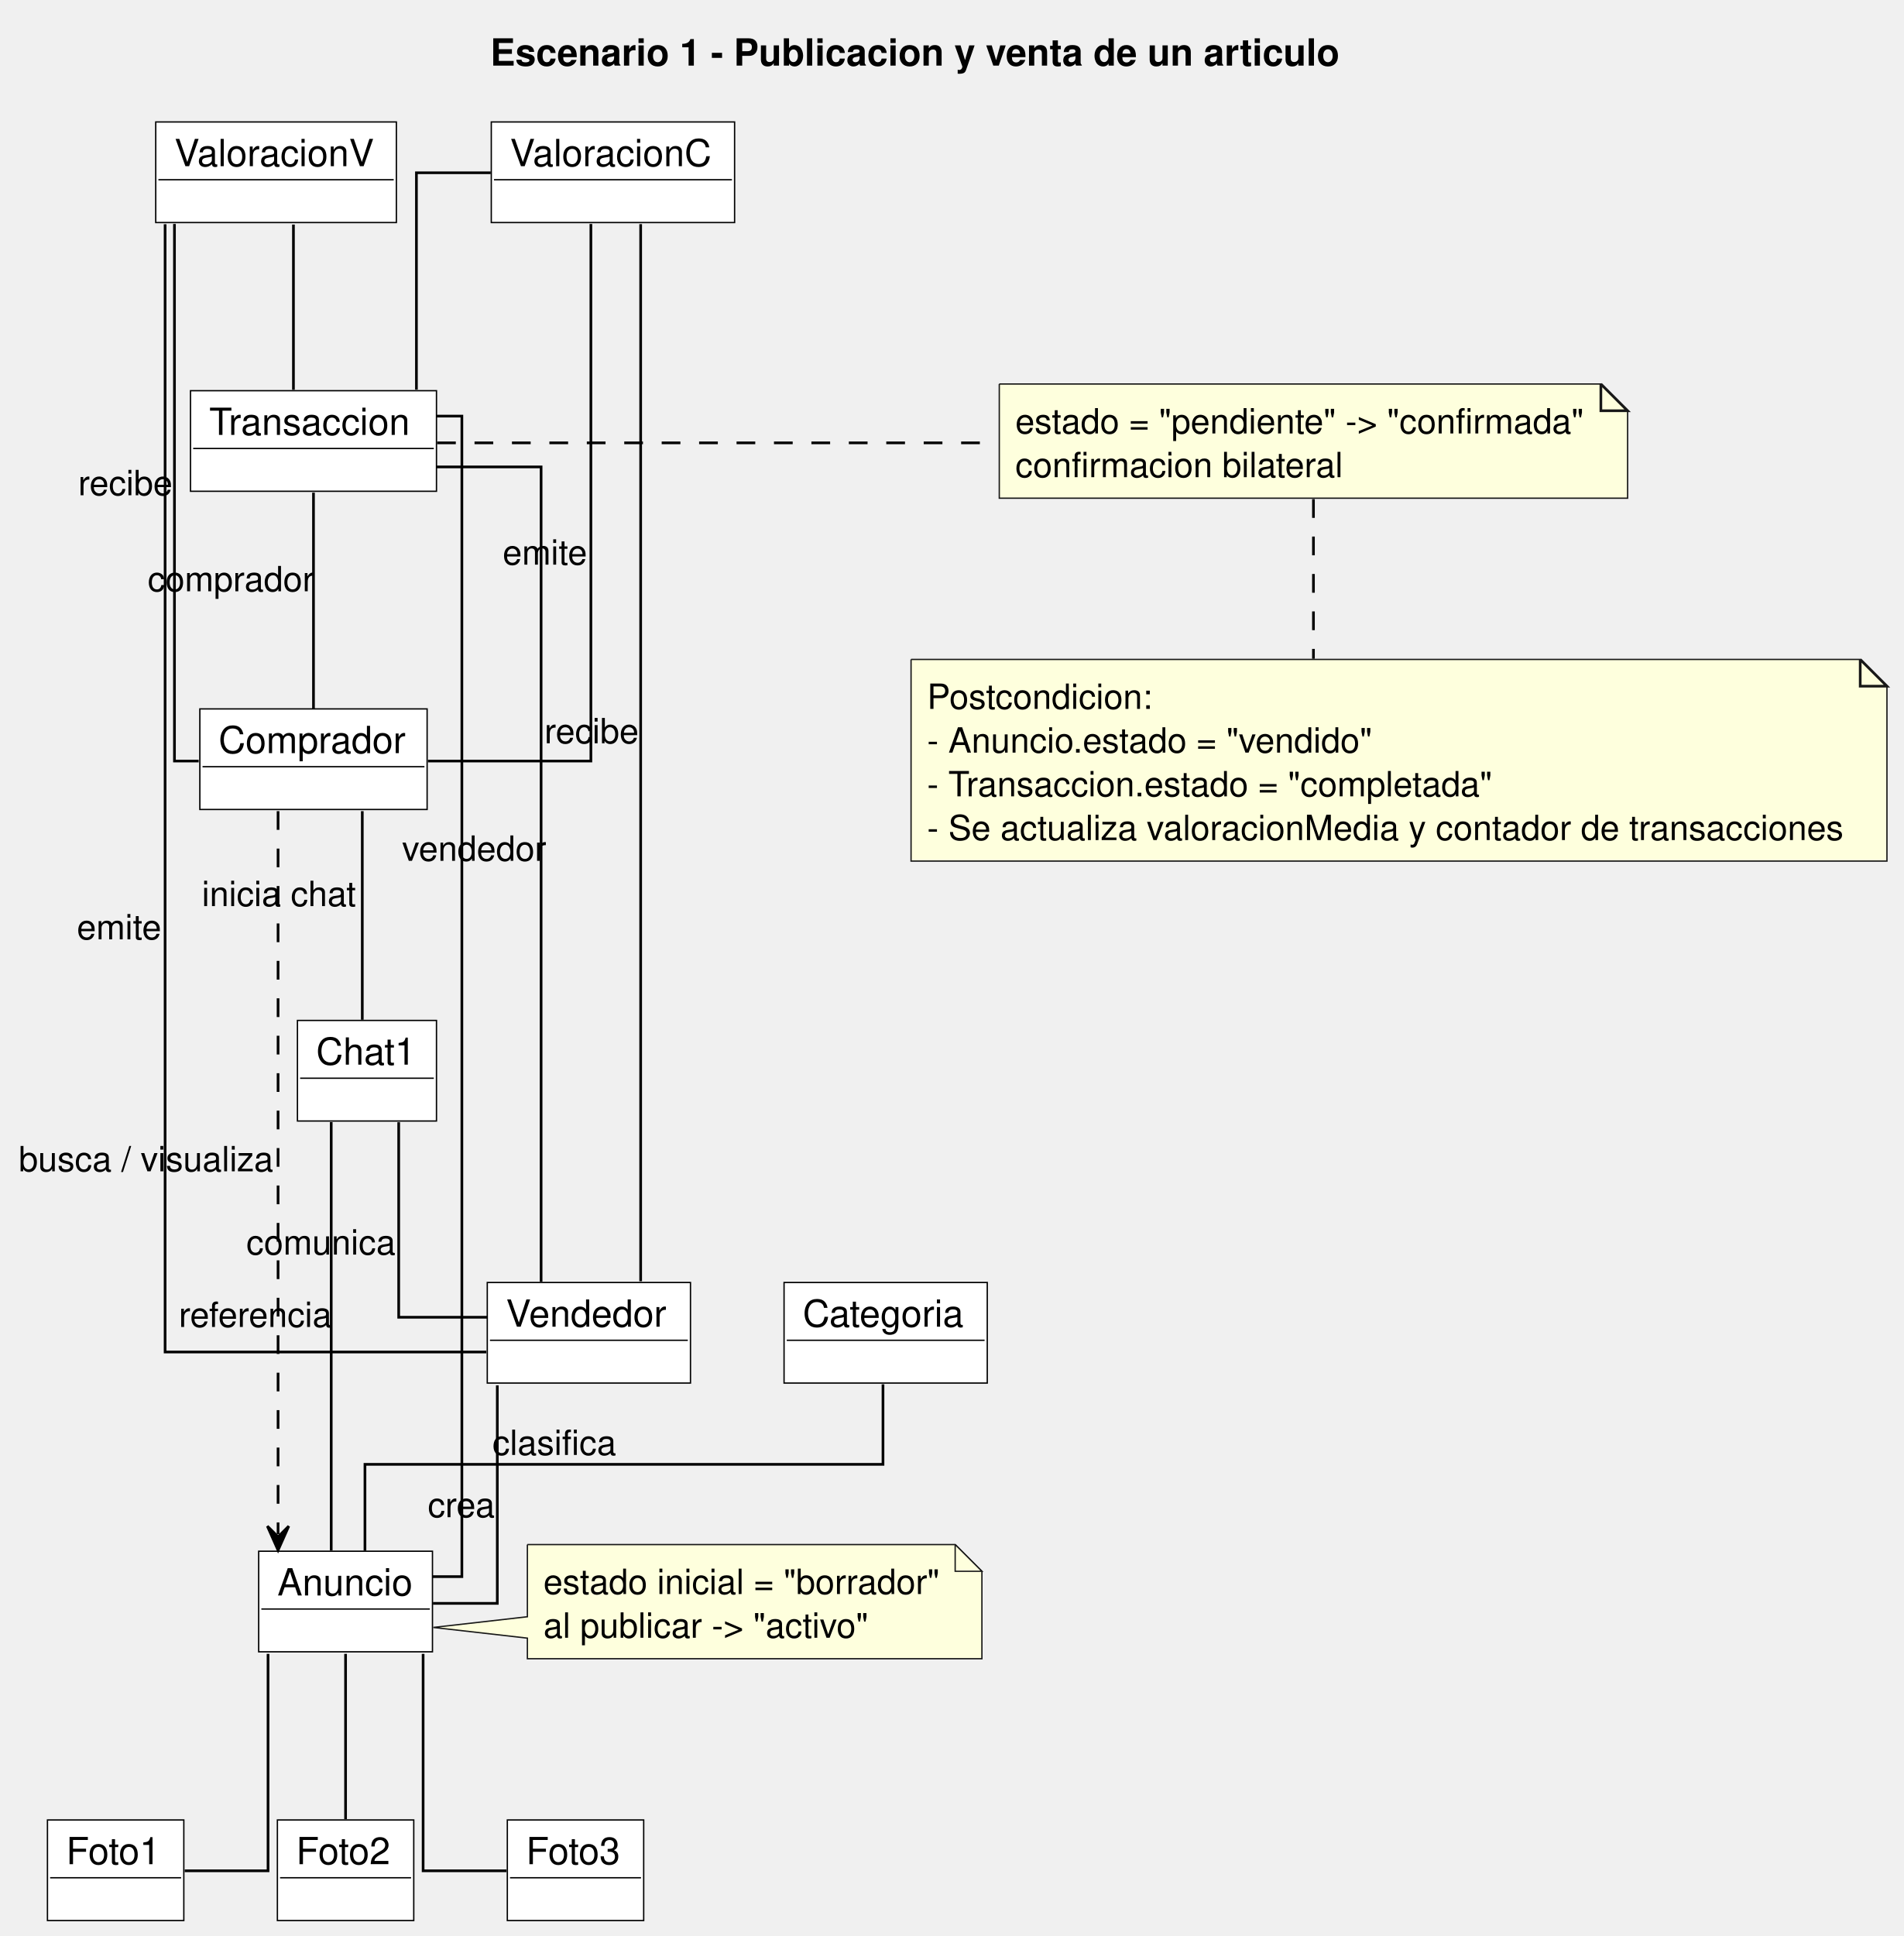
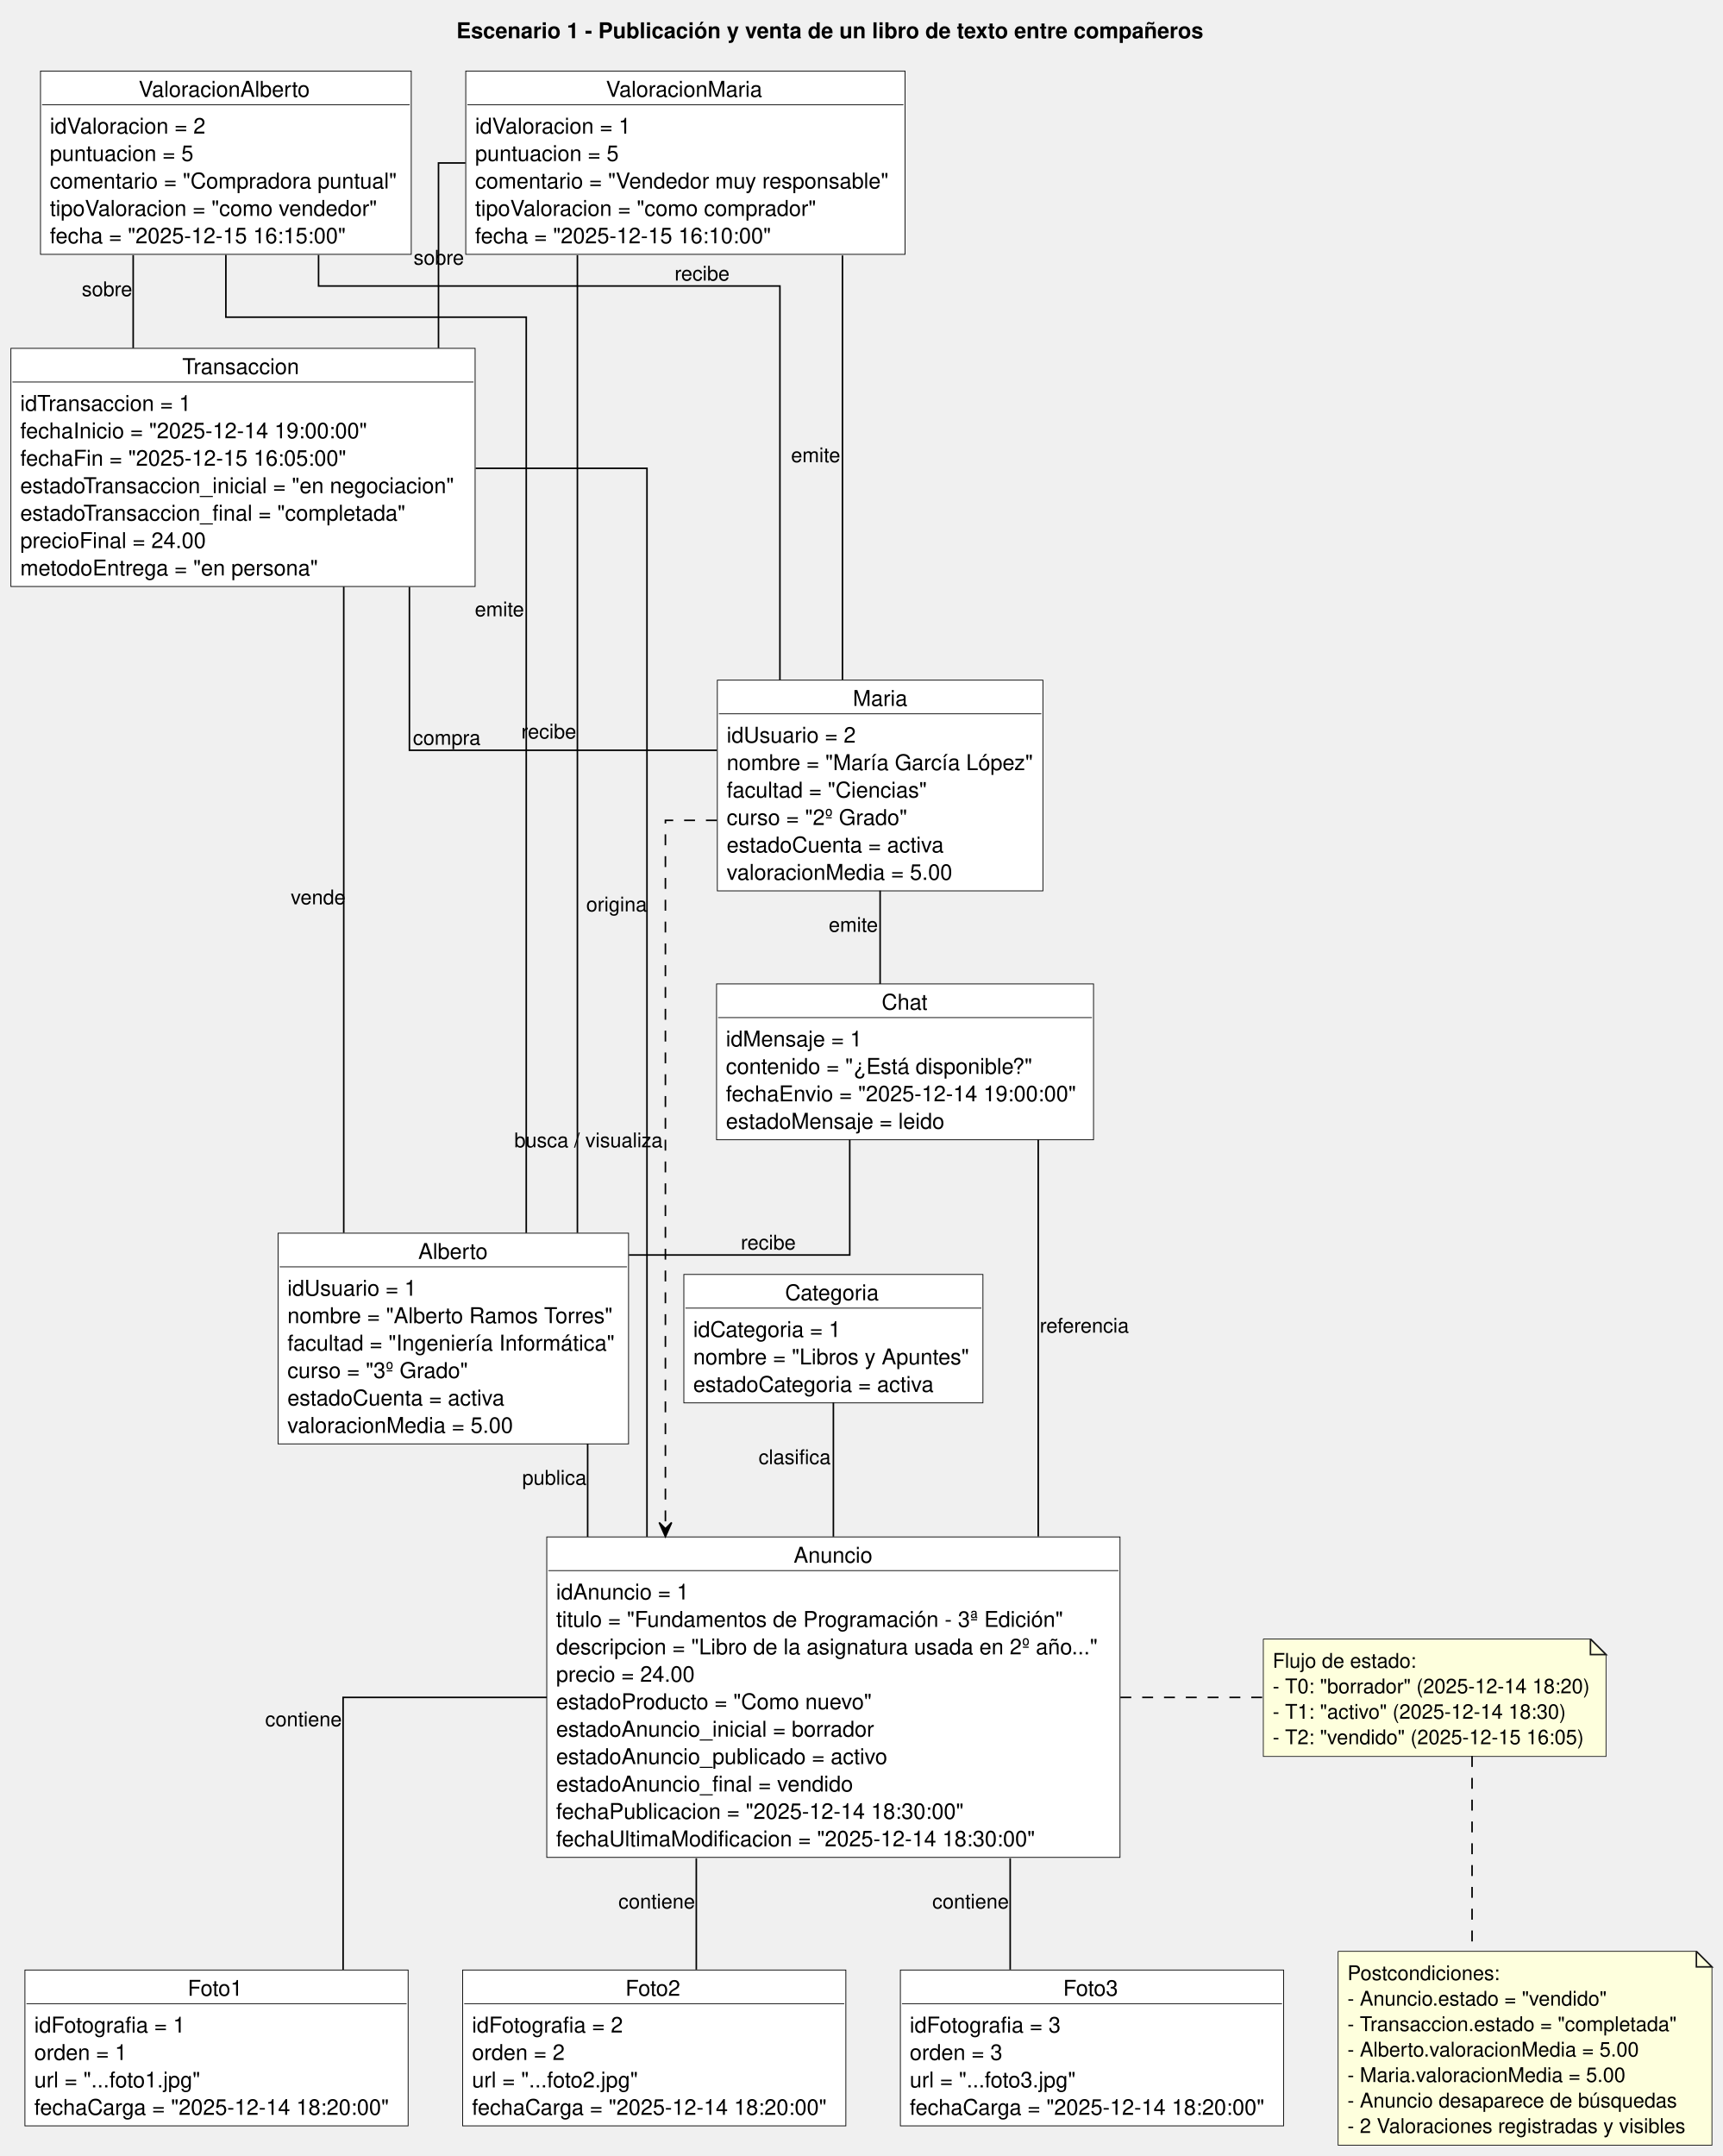
- <svg xmlns="http://www.w3.org/2000/svg" contentStyleType="text/css" height="724px" preserveAspectRatio="none" style="width:712px;height:724px;background:#FFFFFF;" version="1.1" viewBox="0 0 712 724" width="712px" zoomAndPan="magnify">
+ <svg xmlns="http://www.w3.org/2000/svg" contentStyleType="text/css" height="1384px" preserveAspectRatio="none" style="width:1106px;height:1384px;background:#FFFFFF;" version="1.1" viewBox="0 0 1106 1384" width="1106px" zoomAndPan="magnify">
  <defs />
  <g>
-     <text fill="#000000" font-family="Helvetica" font-size="14" font-weight="bold" lengthAdjust="spacing" textLength="332" x="183.375" y="24.533">Escenario 1 - Publicacion y venta de un articulo</text>
-     <g id="elem_Vendedor">
-       <rect fill="#FFFFFF" height="37.609" style="stroke:#000000;stroke-width:0.5;" width="76" x="182.25" y="479.609" />
-       <text fill="#000000" font-family="Helvetica" font-size="14" lengthAdjust="spacing" textLength="62" x="189.25" y="496.143">Vendedor</text>
-       <line style="stroke:#000000;stroke-width:0.5;" x1="183.25" x2="257.25" y1="501.219" y2="501.219" />
-     </g>
-     <g id="elem_Comprador">
-       <rect fill="#FFFFFF" height="37.609" style="stroke:#000000;stroke-width:0.5;" width="85" x="74.75" y="265.109" />
-       <text fill="#000000" font-family="Helvetica" font-size="14" lengthAdjust="spacing" textLength="71" x="81.75" y="281.643">Comprador</text>
-       <line style="stroke:#000000;stroke-width:0.5;" x1="75.75" x2="158.75" y1="286.719" y2="286.719" />
+     <text fill="#000000" font-family="Helvetica" font-size="14" font-weight="bold" lengthAdjust="spacing" textLength="506" x="293" y="24.533">Escenario 1 - Publicación y venta de un libro de texto entre compañeros</text>
+     <g id="elem_Alberto">
+       <rect fill="#FFFFFF" height="135.266" style="stroke:#000000;stroke-width:0.5;" width="225" x="178.5" y="791.609" />
+       <text fill="#000000" font-family="Helvetica" font-size="14" lengthAdjust="spacing" textLength="45" x="268.5" y="808.143">Alberto</text>
+       <line style="stroke:#000000;stroke-width:0.5;" x1="179.5" x2="402.5" y1="813.219" y2="813.219" />
+       <text fill="#000000" font-family="Helvetica" font-size="14" lengthAdjust="spacing" textLength="83" x="184.5" y="831.752">idUsuario = 1</text>
+       <text fill="#000000" font-family="Helvetica" font-size="14" lengthAdjust="spacing" textLength="213" x="184.5" y="849.361">nombre = "Alberto Ramos Torres"</text>
+       <text fill="#000000" font-family="Helvetica" font-size="14" lengthAdjust="spacing" textLength="211" x="184.5" y="866.971">facultad = "Ingeniería Informática"</text>
+       <text fill="#000000" font-family="Helvetica" font-size="14" lengthAdjust="spacing" textLength="118" x="184.5" y="884.58">curso = "3º Grado"</text>
+       <text fill="#000000" font-family="Helvetica" font-size="14" lengthAdjust="spacing" textLength="142" x="184.5" y="902.189">estadoCuenta = activa</text>
+       <text fill="#000000" font-family="Helvetica" font-size="14" lengthAdjust="spacing" textLength="147" x="184.5" y="919.799">valoracionMedia = 5.00</text>
+     </g>
+     <g id="elem_Maria">
+       <rect fill="#FFFFFF" height="135.266" style="stroke:#000000;stroke-width:0.5;" width="209" x="460.5" y="436.609" />
+       <text fill="#000000" font-family="Helvetica" font-size="14" lengthAdjust="spacing" textLength="35" x="547.5" y="453.143">Maria</text>
+       <line style="stroke:#000000;stroke-width:0.5;" x1="461.5" x2="668.5" y1="458.219" y2="458.219" />
+       <text fill="#000000" font-family="Helvetica" font-size="14" lengthAdjust="spacing" textLength="83" x="466.5" y="476.752">idUsuario = 2</text>
+       <text fill="#000000" font-family="Helvetica" font-size="14" lengthAdjust="spacing" textLength="197" x="466.5" y="494.361">nombre = "María García López"</text>
+       <text fill="#000000" font-family="Helvetica" font-size="14" lengthAdjust="spacing" textLength="130" x="466.5" y="511.971">facultad = "Ciencias"</text>
+       <text fill="#000000" font-family="Helvetica" font-size="14" lengthAdjust="spacing" textLength="118" x="466.5" y="529.58">curso = "2º Grado"</text>
+       <text fill="#000000" font-family="Helvetica" font-size="14" lengthAdjust="spacing" textLength="142" x="466.5" y="547.189">estadoCuenta = activa</text>
+       <text fill="#000000" font-family="Helvetica" font-size="14" lengthAdjust="spacing" textLength="147" x="466.5" y="564.799">valoracionMedia = 5.00</text>
+     </g>
+     <g id="elem_Categoria">
+       <rect fill="#FFFFFF" height="82.438" style="stroke:#000000;stroke-width:0.5;" width="192" x="439" y="818.109" />
+       <text fill="#000000" font-family="Helvetica" font-size="14" lengthAdjust="spacing" textLength="62" x="504" y="834.643">Categoria</text>
+       <line style="stroke:#000000;stroke-width:0.5;" x1="440" x2="630" y1="839.719" y2="839.719" />
+       <text fill="#000000" font-family="Helvetica" font-size="14" lengthAdjust="spacing" textLength="97" x="445" y="858.252">idCategoria = 1</text>
+       <text fill="#000000" font-family="Helvetica" font-size="14" lengthAdjust="spacing" textLength="180" x="445" y="875.861">nombre = "Libros y Apuntes"</text>
+       <text fill="#000000" font-family="Helvetica" font-size="14" lengthAdjust="spacing" textLength="158" x="445" y="893.471">estadoCategoria = activa</text>
    </g>
    <g id="elem_Anuncio">
-       <rect fill="#FFFFFF" height="37.609" style="stroke:#000000;stroke-width:0.5;" width="65" x="96.75" y="580.109" />
-       <text fill="#000000" font-family="Helvetica" font-size="14" lengthAdjust="spacing" textLength="51" x="103.75" y="596.643">Anuncio</text>
-       <line style="stroke:#000000;stroke-width:0.5;" x1="97.75" x2="160.75" y1="601.719" y2="601.719" />
-     </g>
-     <g id="elem_Categoria">
-       <rect fill="#FFFFFF" height="37.609" style="stroke:#000000;stroke-width:0.5;" width="76" x="293.25" y="479.609" />
-       <text fill="#000000" font-family="Helvetica" font-size="14" lengthAdjust="spacing" textLength="62" x="300.25" y="496.143">Categoria</text>
-       <line style="stroke:#000000;stroke-width:0.5;" x1="294.25" x2="368.25" y1="501.219" y2="501.219" />
+       <rect fill="#FFFFFF" height="205.703" style="stroke:#000000;stroke-width:0.5;" width="368" x="351" y="986.609" />
+       <text fill="#000000" font-family="Helvetica" font-size="14" lengthAdjust="spacing" textLength="51" x="509.5" y="1003.143">Anuncio</text>
+       <line style="stroke:#000000;stroke-width:0.5;" x1="352" x2="718" y1="1008.219" y2="1008.219" />
+       <text fill="#000000" font-family="Helvetica" font-size="14" lengthAdjust="spacing" textLength="86" x="357" y="1026.752">idAnuncio = 1</text>
+       <text fill="#000000" font-family="Helvetica" font-size="14" lengthAdjust="spacing" textLength="330" x="357" y="1044.361">titulo = "Fundamentos de Programación - 3ª Edición"</text>
+       <text fill="#000000" font-family="Helvetica" font-size="14" lengthAdjust="spacing" textLength="356" x="357" y="1061.971">descripcion = "Libro de la asignatura usada en 2º año..."</text>
+       <text fill="#000000" font-family="Helvetica" font-size="14" lengthAdjust="spacing" textLength="91" x="357" y="1079.58">precio = 24.00</text>
+       <text fill="#000000" font-family="Helvetica" font-size="14" lengthAdjust="spacing" textLength="206" x="357" y="1097.189">estadoProducto = "Como nuevo"</text>
+       <text fill="#000000" font-family="Helvetica" font-size="14" lengthAdjust="spacing" textLength="208" x="357" y="1114.799">estadoAnuncio_inicial = borrador</text>
+       <text fill="#000000" font-family="Helvetica" font-size="14" lengthAdjust="spacing" textLength="216" x="357" y="1132.408">estadoAnuncio_publicado = activo</text>
+       <text fill="#000000" font-family="Helvetica" font-size="14" lengthAdjust="spacing" textLength="194" x="357" y="1150.018">estadoAnuncio_final = vendido</text>
+       <text fill="#000000" font-family="Helvetica" font-size="14" lengthAdjust="spacing" textLength="267" x="357" y="1167.627">fechaPublicacion = "2025-12-14 18:30:00"</text>
+       <text fill="#000000" font-family="Helvetica" font-size="14" lengthAdjust="spacing" textLength="311" x="357" y="1185.236">fechaUltimaModificacion = "2025-12-14 18:30:00"</text>
    </g>
    <g id="elem_Foto1">
-       <rect fill="#FFFFFF" height="37.609" style="stroke:#000000;stroke-width:0.5;" width="51" x="17.75" y="680.609" />
-       <text fill="#000000" font-family="Helvetica" font-size="14" lengthAdjust="spacing" textLength="37" x="24.75" y="697.143">Foto1</text>
-       <line style="stroke:#000000;stroke-width:0.5;" x1="18.75" x2="67.75" y1="702.219" y2="702.219" />
+       <rect fill="#FFFFFF" height="100.047" style="stroke:#000000;stroke-width:0.5;" width="246" x="16" y="1264.609" />
+       <text fill="#000000" font-family="Helvetica" font-size="14" lengthAdjust="spacing" textLength="37" x="120.5" y="1281.143">Foto1</text>
+       <line style="stroke:#000000;stroke-width:0.5;" x1="17" x2="261" y1="1286.219" y2="1286.219" />
+       <text fill="#000000" font-family="Helvetica" font-size="14" lengthAdjust="spacing" textLength="100" x="22" y="1304.752">idFotografia = 1</text>
+       <text fill="#000000" font-family="Helvetica" font-size="14" lengthAdjust="spacing" textLength="61" x="22" y="1322.361">orden = 1</text>
+       <text fill="#000000" font-family="Helvetica" font-size="14" lengthAdjust="spacing" textLength="109" x="22" y="1339.971">url = "...foto1.jpg"</text>
+       <text fill="#000000" font-family="Helvetica" font-size="14" lengthAdjust="spacing" textLength="234" x="22" y="1357.58">fechaCarga = "2025-12-14 18:20:00"</text>
    </g>
    <g id="elem_Foto2">
-       <rect fill="#FFFFFF" height="37.609" style="stroke:#000000;stroke-width:0.5;" width="51" x="103.75" y="680.609" />
-       <text fill="#000000" font-family="Helvetica" font-size="14" lengthAdjust="spacing" textLength="37" x="110.75" y="697.143">Foto2</text>
-       <line style="stroke:#000000;stroke-width:0.5;" x1="104.75" x2="153.75" y1="702.219" y2="702.219" />
+       <rect fill="#FFFFFF" height="100.047" style="stroke:#000000;stroke-width:0.5;" width="246" x="297" y="1264.609" />
+       <text fill="#000000" font-family="Helvetica" font-size="14" lengthAdjust="spacing" textLength="37" x="401.5" y="1281.143">Foto2</text>
+       <line style="stroke:#000000;stroke-width:0.5;" x1="298" x2="542" y1="1286.219" y2="1286.219" />
+       <text fill="#000000" font-family="Helvetica" font-size="14" lengthAdjust="spacing" textLength="100" x="303" y="1304.752">idFotografia = 2</text>
+       <text fill="#000000" font-family="Helvetica" font-size="14" lengthAdjust="spacing" textLength="61" x="303" y="1322.361">orden = 2</text>
+       <text fill="#000000" font-family="Helvetica" font-size="14" lengthAdjust="spacing" textLength="109" x="303" y="1339.971">url = "...foto2.jpg"</text>
+       <text fill="#000000" font-family="Helvetica" font-size="14" lengthAdjust="spacing" textLength="234" x="303" y="1357.58">fechaCarga = "2025-12-14 18:20:00"</text>
    </g>
    <g id="elem_Foto3">
-       <rect fill="#FFFFFF" height="37.609" style="stroke:#000000;stroke-width:0.5;" width="51" x="189.75" y="680.609" />
-       <text fill="#000000" font-family="Helvetica" font-size="14" lengthAdjust="spacing" textLength="37" x="196.75" y="697.143">Foto3</text>
-       <line style="stroke:#000000;stroke-width:0.5;" x1="190.75" x2="239.75" y1="702.219" y2="702.219" />
-     </g>
-     <g id="elem_Chat1">
-       <rect fill="#FFFFFF" height="37.609" style="stroke:#000000;stroke-width:0.5;" width="52" x="111.25" y="381.609" />
-       <text fill="#000000" font-family="Helvetica" font-size="14" lengthAdjust="spacing" textLength="38" x="118.25" y="398.143">Chat1</text>
-       <line style="stroke:#000000;stroke-width:0.5;" x1="112.25" x2="162.25" y1="403.219" y2="403.219" />
+       <rect fill="#FFFFFF" height="100.047" style="stroke:#000000;stroke-width:0.5;" width="246" x="578" y="1264.609" />
+       <text fill="#000000" font-family="Helvetica" font-size="14" lengthAdjust="spacing" textLength="37" x="682.5" y="1281.143">Foto3</text>
+       <line style="stroke:#000000;stroke-width:0.5;" x1="579" x2="823" y1="1286.219" y2="1286.219" />
+       <text fill="#000000" font-family="Helvetica" font-size="14" lengthAdjust="spacing" textLength="100" x="584" y="1304.752">idFotografia = 3</text>
+       <text fill="#000000" font-family="Helvetica" font-size="14" lengthAdjust="spacing" textLength="61" x="584" y="1322.361">orden = 3</text>
+       <text fill="#000000" font-family="Helvetica" font-size="14" lengthAdjust="spacing" textLength="109" x="584" y="1339.971">url = "...foto3.jpg"</text>
+       <text fill="#000000" font-family="Helvetica" font-size="14" lengthAdjust="spacing" textLength="234" x="584" y="1357.58">fechaCarga = "2025-12-14 18:20:00"</text>
+     </g>
+     <g id="elem_Chat">
+       <rect fill="#FFFFFF" height="100.047" style="stroke:#000000;stroke-width:0.5;" width="242" x="460" y="631.609" />
+       <text fill="#000000" font-family="Helvetica" font-size="14" lengthAdjust="spacing" textLength="30" x="566" y="648.143">Chat</text>
+       <line style="stroke:#000000;stroke-width:0.5;" x1="461" x2="701" y1="653.219" y2="653.219" />
+       <text fill="#000000" font-family="Helvetica" font-size="14" lengthAdjust="spacing" textLength="88" x="466" y="671.752">idMensaje = 1</text>
+       <text fill="#000000" font-family="Helvetica" font-size="14" lengthAdjust="spacing" textLength="201" x="466" y="689.361">contenido = "¿Está disponible?"</text>
+       <text fill="#000000" font-family="Helvetica" font-size="14" lengthAdjust="spacing" textLength="230" x="466" y="706.971">fechaEnvio = "2025-12-14 19:00:00"</text>
+       <text fill="#000000" font-family="Helvetica" font-size="14" lengthAdjust="spacing" textLength="142" x="466" y="724.58">estadoMensaje = leido</text>
    </g>
    <g id="elem_Transaccion">
-       <rect fill="#FFFFFF" height="37.609" style="stroke:#000000;stroke-width:0.5;" width="92" x="71.25" y="146.109" />
-       <text fill="#000000" font-family="Helvetica" font-size="14" lengthAdjust="spacing" textLength="78" x="78.25" y="162.643">Transaccion</text>
-       <line style="stroke:#000000;stroke-width:0.5;" x1="72.25" x2="162.25" y1="167.719" y2="167.719" />
-     </g>
-     <g id="elem_ValoracionC">
-       <rect fill="#FFFFFF" height="37.609" style="stroke:#000000;stroke-width:0.5;" width="91" x="183.75" y="45.609" />
-       <text fill="#000000" font-family="Helvetica" font-size="14" lengthAdjust="spacing" textLength="77" x="190.75" y="62.143">ValoracionC</text>
-       <line style="stroke:#000000;stroke-width:0.5;" x1="184.75" x2="273.75" y1="67.219" y2="67.219" />
-     </g>
-     <g id="elem_ValoracionV">
-       <rect fill="#FFFFFF" height="37.609" style="stroke:#000000;stroke-width:0.5;" width="90" x="58.25" y="45.609" />
-       <text fill="#000000" font-family="Helvetica" font-size="14" lengthAdjust="spacing" textLength="76" x="65.25" y="62.143">ValoracionV</text>
-       <line style="stroke:#000000;stroke-width:0.5;" x1="59.25" x2="147.25" y1="67.219" y2="67.219" />
-     </g>
-     <g id="elem_GMN18">
-       <path d="M197.25,577.609 L197.25,604.609 L162.07,608.609 L197.25,612.609 L197.25,620.312 A0,0 0 0 0 197.25,620.312 L367.25,620.312 A0,0 0 0 0 367.25,620.312 L367.25,587.609 L357.25,577.609 L197.25,577.609 A0,0 0 0 0 197.25,577.609 " fill="#FEFFDD" style="stroke:#181818;stroke-width:0.5;" />
-       <path d="M357.25,577.609 L357.25,587.609 L367.25,587.609 L357.25,577.609 " fill="#FEFFDD" style="stroke:#181818;stroke-width:0.5;" />
-       <text fill="#000000" font-family="Helvetica" font-size="13" lengthAdjust="spacing" textLength="149" x="203.25" y="596.105">estado inicial = "borrador"</text>
-       <text fill="#000000" font-family="Helvetica" font-size="13" lengthAdjust="spacing" textLength="122" x="203.25" y="612.456">al publicar -&gt; "activo"</text>
-     </g>
-     <g id="elem_GMN28">
-       <path d="M373.75,143.609 L373.75,186.312 L608.75,186.312 L608.75,153.609 L598.75,143.609 L373.75,143.609 " fill="#FEFFDD" style="stroke:#181818;stroke-width:0.5;" />
-       <path d="M598.75,143.609 L598.75,153.609 L608.75,153.609 L598.75,143.609 " fill="#FEFFDD" style="stroke:#181818;stroke-width:1.0;" />
-       <text fill="#000000" font-family="Helvetica" font-size="13" lengthAdjust="spacing" textLength="214" x="379.75" y="162.105">estado = "pendiente" -&gt; "confirmada"</text>
-       <text fill="#000000" font-family="Helvetica" font-size="13" lengthAdjust="spacing" textLength="122" x="379.75" y="178.456">confirmacion bilateral</text>
-     </g>
-     <g id="elem_GMN37">
-       <path d="M340.75,246.609 L340.75,322.016 L705.75,322.016 L705.75,256.609 L695.75,246.609 L340.75,246.609 " fill="#FEFFDD" style="stroke:#181818;stroke-width:0.5;" />
-       <path d="M695.75,246.609 L695.75,256.609 L705.75,256.609 L695.75,246.609 " fill="#FEFFDD" style="stroke:#181818;stroke-width:1.0;" />
-       <text fill="#000000" font-family="Helvetica" font-size="13" lengthAdjust="spacing" textLength="86" x="346.75" y="265.104">Postcondicion:</text>
-       <text fill="#000000" font-family="Helvetica" font-size="13" lengthAdjust="spacing" textLength="167" x="346.75" y="281.456">- Anuncio.estado = "vendido"</text>
-       <text fill="#000000" font-family="Helvetica" font-size="13" lengthAdjust="spacing" textLength="214" x="346.75" y="297.808">- Transaccion.estado = "completada"</text>
-       <text fill="#000000" font-family="Helvetica" font-size="13" lengthAdjust="spacing" textLength="344" x="346.75" y="314.159">- Se actualiza valoracionMedia y contador de transacciones</text>
-     </g>
-     <g id="link_Vendedor_Anuncio">
-       <path codeLine="24" d="M186,518.079 C186,547.429 186,599.609 186,599.609 C186,599.609 174.55,599.609 161.93,599.609 " fill="none" id="Vendedor-Anuncio" style="stroke:#000000;stroke-width:1.0;" />
-       <text fill="#000000" font-family="Helvetica" font-size="13" lengthAdjust="spacing" textLength="25" x="160" y="567.375">crea</text>
+       <rect fill="#FFFFFF" height="152.875" style="stroke:#000000;stroke-width:0.5;" width="298" x="7" y="223.609" />
+       <text fill="#000000" font-family="Helvetica" font-size="14" lengthAdjust="spacing" textLength="78" x="117" y="240.143">Transaccion</text>
+       <line style="stroke:#000000;stroke-width:0.5;" x1="8" x2="304" y1="245.219" y2="245.219" />
+       <text fill="#000000" font-family="Helvetica" font-size="14" lengthAdjust="spacing" textLength="113" x="13" y="263.752">idTransaccion = 1</text>
+       <text fill="#000000" font-family="Helvetica" font-size="14" lengthAdjust="spacing" textLength="227" x="13" y="281.361">fechaInicio = "2025-12-14 19:00:00"</text>
+       <text fill="#000000" font-family="Helvetica" font-size="14" lengthAdjust="spacing" textLength="215" x="13" y="298.971">fechaFin = "2025-12-15 16:05:00"</text>
+       <text fill="#000000" font-family="Helvetica" font-size="14" lengthAdjust="spacing" textLength="286" x="13" y="316.58">estadoTransaccion_inicial = "en negociacion"</text>
+       <text fill="#000000" font-family="Helvetica" font-size="14" lengthAdjust="spacing" textLength="254" x="13" y="334.19">estadoTransaccion_final = "completada"</text>
+       <text fill="#000000" font-family="Helvetica" font-size="14" lengthAdjust="spacing" textLength="122" x="13" y="351.799">precioFinal = 24.00</text>
+       <text fill="#000000" font-family="Helvetica" font-size="14" lengthAdjust="spacing" textLength="195" x="13" y="369.408">metodoEntrega = "en persona"</text>
+     </g>
+     <g id="elem_ValoracionMaria">
+       <rect fill="#FFFFFF" height="117.656" style="stroke:#000000;stroke-width:0.5;" width="282" x="299" y="45.609" />
+       <text fill="#000000" font-family="Helvetica" font-size="14" lengthAdjust="spacing" textLength="102" x="389" y="62.143">ValoracionMaria</text>
+       <line style="stroke:#000000;stroke-width:0.5;" x1="300" x2="580" y1="67.219" y2="67.219" />
+       <text fill="#000000" font-family="Helvetica" font-size="14" lengthAdjust="spacing" textLength="102" x="305" y="85.752">idValoracion = 1</text>
+       <text fill="#000000" font-family="Helvetica" font-size="14" lengthAdjust="spacing" textLength="94" x="305" y="103.361">puntuacion = 5</text>
+       <text fill="#000000" font-family="Helvetica" font-size="14" lengthAdjust="spacing" textLength="270" x="305" y="120.971">comentario = "Vendedor muy responsable"</text>
+       <text fill="#000000" font-family="Helvetica" font-size="14" lengthAdjust="spacing" textLength="222" x="305" y="138.58">tipoValoracion = "como comprador"</text>
+       <text fill="#000000" font-family="Helvetica" font-size="14" lengthAdjust="spacing" textLength="195" x="305" y="156.19">fecha = "2025-12-15 16:10:00"</text>
+     </g>
+     <g id="elem_ValoracionAlberto">
+       <rect fill="#FFFFFF" height="117.656" style="stroke:#000000;stroke-width:0.5;" width="238" x="26" y="45.609" />
+       <text fill="#000000" font-family="Helvetica" font-size="14" lengthAdjust="spacing" textLength="112" x="89" y="62.143">ValoracionAlberto</text>
+       <line style="stroke:#000000;stroke-width:0.5;" x1="27" x2="263" y1="67.219" y2="67.219" />
+       <text fill="#000000" font-family="Helvetica" font-size="14" lengthAdjust="spacing" textLength="102" x="32" y="85.752">idValoracion = 2</text>
+       <text fill="#000000" font-family="Helvetica" font-size="14" lengthAdjust="spacing" textLength="94" x="32" y="103.361">puntuacion = 5</text>
+       <text fill="#000000" font-family="Helvetica" font-size="14" lengthAdjust="spacing" textLength="226" x="32" y="120.971">comentario = "Compradora puntual"</text>
+       <text fill="#000000" font-family="Helvetica" font-size="14" lengthAdjust="spacing" textLength="214" x="32" y="138.58">tipoValoracion = "como vendedor"</text>
+       <text fill="#000000" font-family="Helvetica" font-size="14" lengthAdjust="spacing" textLength="195" x="32" y="156.19">fecha = "2025-12-15 16:15:00"</text>
+     </g>
+     <g id="elem_GMN31">
+       <path d="M811,1052.109 L811,1127.516 L1031,1127.516 L1031,1062.109 L1021,1052.109 L811,1052.109 " fill="#FEFFDD" style="stroke:#181818;stroke-width:0.5;" />
+       <path d="M1021,1052.109 L1021,1062.109 L1031,1062.109 L1021,1052.109 " fill="#FEFFDD" style="stroke:#181818;stroke-width:1.0;" />
+       <text fill="#000000" font-family="Helvetica" font-size="13" lengthAdjust="spacing" textLength="93" x="817" y="1070.604">Flujo de estado:</text>
+       <text fill="#000000" font-family="Helvetica" font-size="13" lengthAdjust="spacing" textLength="199" x="817" y="1086.956">- T0: "borrador" (2025-12-14 18:20)</text>
+       <text fill="#000000" font-family="Helvetica" font-size="13" lengthAdjust="spacing" textLength="185" x="817" y="1103.308">- T1: "activo" (2025-12-14 18:30)</text>
+       <text fill="#000000" font-family="Helvetica" font-size="13" lengthAdjust="spacing" textLength="195" x="817" y="1119.659">- T2: "vendido" (2025-12-15 16:05)</text>
+     </g>
+     <g id="elem_GMN34">
+       <path d="M859,1252.609 L859,1377.07 L1099,1377.07 L1099,1262.609 L1089,1252.609 L859,1252.609 " fill="#FEFFDD" style="stroke:#181818;stroke-width:0.5;" />
+       <path d="M1089,1252.609 L1089,1262.609 L1099,1262.609 L1089,1252.609 " fill="#FEFFDD" style="stroke:#181818;stroke-width:1.0;" />
+       <text fill="#000000" font-family="Helvetica" font-size="13" lengthAdjust="spacing" textLength="100" x="865" y="1271.104">Postcondiciones:</text>
+       <text fill="#000000" font-family="Helvetica" font-size="13" lengthAdjust="spacing" textLength="167" x="865" y="1287.456">- Anuncio.estado = "vendido"</text>
+       <text fill="#000000" font-family="Helvetica" font-size="13" lengthAdjust="spacing" textLength="214" x="865" y="1303.808">- Transaccion.estado = "completada"</text>
+       <text fill="#000000" font-family="Helvetica" font-size="13" lengthAdjust="spacing" textLength="186" x="865" y="1320.159">- Alberto.valoracionMedia = 5.00</text>
+       <text fill="#000000" font-family="Helvetica" font-size="13" lengthAdjust="spacing" textLength="177" x="865" y="1336.511">- Maria.valoracionMedia = 5.00</text>
+       <text fill="#000000" font-family="Helvetica" font-size="13" lengthAdjust="spacing" textLength="211" x="865" y="1352.862">- Anuncio desaparece de búsquedas</text>
+       <text fill="#000000" font-family="Helvetica" font-size="13" lengthAdjust="spacing" textLength="219" x="865" y="1369.214">- 2 Valoraciones registradas y visibles</text>
+     </g>
+     <g id="link_Alberto_Anuncio">
+       <path codeLine="103" d="M377.25,926.709 C377.25,945.439 377.25,966.209 377.25,986.469 " fill="none" id="Alberto-Anuncio" style="stroke:#000000;stroke-width:1.0;" />
+       <text fill="#000000" font-family="Helvetica" font-size="13" lengthAdjust="spacing" textLength="41" x="335.25" y="953.085">publica</text>
    </g>
    <g id="link_Categoria_Anuncio">
-       <path codeLine="25" d="M330.25,517.689 C330.25,531.449 330.25,547.609 330.25,547.609 C330.25,547.609 136.5,547.609 136.5,547.609 C136.5,547.609 136.5,565.289 136.5,579.929 " fill="none" id="Categoria-Anuncio" style="stroke:#000000;stroke-width:1.0;" />
-       <text fill="#000000" font-family="Helvetica" font-size="13" lengthAdjust="spacing" textLength="47" x="184.17" y="544.105">clasifica</text>
+       <path codeLine="104" d="M535,900.319 C535,924.399 535,955.969 535,986.409 " fill="none" id="Categoria-Anuncio" style="stroke:#000000;stroke-width:1.0;" />
+       <text fill="#000000" font-family="Helvetica" font-size="13" lengthAdjust="spacing" textLength="47" x="487" y="939.855">clasifica</text>
    </g>
    <g id="link_Anuncio_Foto1">
-       <path codeLine="26" d="M100.25,618.489 C100.25,647.689 100.25,699.609 100.25,699.609 C100.25,699.609 84.16,699.609 69.08,699.609 " fill="none" id="Anuncio-Foto1" style="stroke:#000000;stroke-width:1.0;" />
+       <path codeLine="105" d="M351,1089.609 C282.12,1089.609 220.25,1089.609 220.25,1089.609 C220.25,1089.609 220.25,1198.079 220.25,1264.399 " fill="none" id="Anuncio-Foto1" style="stroke:#000000;stroke-width:1.0;" />
+       <text fill="#000000" font-family="Helvetica" font-size="13" lengthAdjust="spacing" textLength="49" x="170.25" y="1108.124">contiene</text>
    </g>
    <g id="link_Anuncio_Foto2">
-       <path codeLine="27" d="M129.25,618.489 C129.25,636.279 129.25,662.509 129.25,680.289 " fill="none" id="Anuncio-Foto2" style="stroke:#000000;stroke-width:1.0;" />
+       <path codeLine="106" d="M447,1192.889 C447,1217.729 447,1243.169 447,1264.329 " fill="none" id="Anuncio-Foto2" style="stroke:#000000;stroke-width:1.0;" />
+       <text fill="#000000" font-family="Helvetica" font-size="13" lengthAdjust="spacing" textLength="49" x="397" y="1225.104">contiene</text>
    </g>
    <g id="link_Anuncio_Foto3">
-       <path codeLine="28" d="M158.25,618.489 C158.25,647.689 158.25,699.609 158.25,699.609 C158.25,699.609 174.34,699.609 189.42,699.609 " fill="none" id="Anuncio-Foto3" style="stroke:#000000;stroke-width:1.0;" />
-     </g>
-     <g id="link_Comprador_Anuncio">
-       <path codeLine="36" d="M104,303.339 C104,359.579 104,517.309 104,573.729 " fill="none" id="Comprador-to-Anuncio" style="stroke:#000000;stroke-width:1.0;stroke-dasharray:7.0,7.0;" />
-       <polygon fill="#000000" points="104,579.729,108,570.729,104,574.729,100,570.729,104,579.729" style="stroke:#000000;stroke-width:1.0;" />
-       <text fill="#000000" font-family="Helvetica" font-size="13" lengthAdjust="spacing" textLength="96" x="7" y="438.034">busca / visualiza</text>
-     </g>
-     <g id="link_Comprador_Chat1">
-       <path codeLine="37" d="M135.5,303.349 C135.5,324.929 135.5,359.749 135.5,381.339 " fill="none" id="Comprador-Chat1" style="stroke:#000000;stroke-width:1.0;" />
-       <text fill="#000000" font-family="Helvetica" font-size="13" lengthAdjust="spacing" textLength="59" x="75.5" y="338.844">inicia chat</text>
-     </g>
-     <g id="link_Chat1_Vendedor">
-       <path codeLine="38" d="M149.12,419.669 C149.12,446.619 149.12,492.609 149.12,492.609 C149.12,492.609 165.28,492.609 182.19,492.609 " fill="none" id="Chat1-Vendedor" style="stroke:#000000;stroke-width:1.0;" />
-       <text fill="#000000" font-family="Helvetica" font-size="13" lengthAdjust="spacing" textLength="56" x="92.12" y="469.164">comunica</text>
-     </g>
-     <g id="link_Chat1_Anuncio">
-       <path codeLine="39" d="M123.88,419.639 C123.88,457.489 123.88,541.809 123.88,579.839 " fill="none" id="Chat1-Anuncio" style="stroke:#000000;stroke-width:1.0;" />
-       <text fill="#000000" font-family="Helvetica" font-size="13" lengthAdjust="spacing" textLength="56" x="66.88" y="496.235">referencia</text>
+       <path codeLine="107" d="M648.5,1192.889 C648.5,1217.729 648.5,1243.169 648.5,1264.329 " fill="none" id="Anuncio-Foto3" style="stroke:#000000;stroke-width:1.0;" />
+       <text fill="#000000" font-family="Helvetica" font-size="13" lengthAdjust="spacing" textLength="49" x="598.5" y="1225.104">contiene</text>
+     </g>
+     <g id="link_Maria_Anuncio">
+       <path codeLine="110" d="M460.18,526.609 C441.14,526.609 427.17,526.609 427.17,526.609 C427.17,526.609 427.17,817.809 427.17,980.349 " fill="none" id="Maria-to-Anuncio" style="stroke:#000000;stroke-width:1.0;stroke-dasharray:7.0,7.0;" />
+       <polygon fill="#000000" points="427.17,986.349,431.17,977.349,427.17,981.349,423.17,977.349,427.17,986.349" style="stroke:#000000;stroke-width:1.0;" />
+       <text fill="#000000" font-family="Helvetica" font-size="13" lengthAdjust="spacing" textLength="96" x="330.17" y="736.465">busca / visualiza</text>
+     </g>
+     <g id="link_Maria_Chat">
+       <path codeLine="111" d="M565,571.719 C565,591.609 565,612.999 565,631.579 " fill="none" id="Maria-Chat" style="stroke:#000000;stroke-width:1.0;" />
+       <text fill="#000000" font-family="Helvetica" font-size="13" lengthAdjust="spacing" textLength="32" x="532" y="598.144">emite</text>
+     </g>
+     <g id="link_Chat_Alberto">
+       <path codeLine="112" d="M545.5,731.689 C545.5,766.099 545.5,805.609 545.5,805.609 C545.5,805.609 471.81,805.609 403.74,805.609 " fill="none" id="Chat-Alberto" style="stroke:#000000;stroke-width:1.0;" />
+       <text fill="#000000" font-family="Helvetica" font-size="13" lengthAdjust="spacing" textLength="35" x="475.58" y="802.105">recibe</text>
+     </g>
+     <g id="link_Chat_Anuncio">
+       <path codeLine="113" d="M666.5,731.639 C666.5,794.729 666.5,904.799 666.5,986.279 " fill="none" id="Chat-Anuncio" style="stroke:#000000;stroke-width:1.0;" />
+       <text fill="#000000" font-family="Helvetica" font-size="13" lengthAdjust="spacing" textLength="56" x="667.5" y="855.455">referencia</text>
    </g>
    <g id="link_Transaccion_Anuncio">
-       <path codeLine="42" d="M163.34,155.609 C168.95,155.609 172.75,155.609 172.75,155.609 C172.75,155.609 172.75,589.609 172.75,589.609 C172.75,589.609 168.07,589.609 161.77,589.609 " fill="none" id="Transaccion-Anuncio" style="stroke:#000000;stroke-width:1.0;" />
-     </g>
-     <g id="link_Transaccion_Vendedor">
-       <path codeLine="43" d="M163.3,174.609 C183.36,174.609 202.38,174.609 202.38,174.609 C202.38,174.609 202.38,409.559 202.38,479.309 " fill="none" id="Transaccion-Vendedor" style="stroke:#000000;stroke-width:1.0;" />
-       <text fill="#000000" font-family="Helvetica" font-size="13" lengthAdjust="spacing" textLength="51" x="150.38" y="321.914">vendedor</text>
-     </g>
-     <g id="link_Transaccion_Comprador">
-       <path codeLine="44" d="M117.25,184.229 C117.25,206.439 117.25,242.849 117.25,265.039 " fill="none" id="Transaccion-Comprador" style="stroke:#000000;stroke-width:1.0;" />
-       <text fill="#000000" font-family="Helvetica" font-size="13" lengthAdjust="spacing" textLength="61" x="55.25" y="221.125">comprador</text>
-     </g>
-     <g id="link_Transaccion_GMN28">
-       <path d="M163.48,165.609 C215.57,165.609 302.23,165.609 373.37,165.609 " fill="none" id="Transaccion-GMN28" style="stroke:#000000;stroke-width:1.0;stroke-dasharray:7.0,7.0;" />
-     </g>
-     <g id="link_ValoracionC_Comprador">
-       <path codeLine="52" d="M221,83.749 C221,137.269 221,284.609 221,284.609 C221,284.609 188.63,284.609 160.05,284.609 " fill="none" id="ValoracionC-Comprador" style="stroke:#000000;stroke-width:1.0;" />
-       <text fill="#000000" font-family="Helvetica" font-size="13" lengthAdjust="spacing" textLength="32" x="188" y="211.155">emite</text>
-     </g>
-     <g id="link_ValoracionC_Vendedor">
-       <path codeLine="53" d="M239.62,83.819 C239.62,155.509 239.62,406.989 239.62,479.129 " fill="none" id="ValoracionC-Vendedor" style="stroke:#000000;stroke-width:1.0;" />
-       <text fill="#000000" font-family="Helvetica" font-size="13" lengthAdjust="spacing" textLength="35" x="203.63" y="277.964">recibe</text>
-     </g>
-     <g id="link_ValoracionC_Transaccion">
-       <path codeLine="54" d="M183.54,64.609 C168.59,64.609 155.75,64.609 155.75,64.609 C155.75,64.609 155.75,116.529 155.75,145.729 " fill="none" id="ValoracionC-Transaccion" style="stroke:#000000;stroke-width:1.0;" />
-     </g>
-     <g id="link_ValoracionV_Vendedor">
-       <path codeLine="56" d="M61.75,83.839 C61.75,168.719 61.75,505.609 61.75,505.609 C61.75,505.609 134.97,505.609 181.88,505.609 " fill="none" id="ValoracionV-Vendedor" style="stroke:#000000;stroke-width:1.0;" />
-       <text fill="#000000" font-family="Helvetica" font-size="13" lengthAdjust="spacing" textLength="32" x="28.75" y="351.284">emite</text>
-     </g>
-     <g id="link_ValoracionV_Comprador">
-       <path codeLine="57" d="M65.25,83.749 C65.25,137.269 65.25,284.609 65.25,284.609 C65.25,284.609 68.92,284.609 74.31,284.609 " fill="none" id="ValoracionV-Comprador" style="stroke:#000000;stroke-width:1.0;" />
-       <text fill="#000000" font-family="Helvetica" font-size="13" lengthAdjust="spacing" textLength="35" x="29.25" y="185.204">recibe</text>
-     </g>
-     <g id="link_ValoracionV_Transaccion">
-       <path codeLine="58" d="M109.75,83.989 C109.75,101.779 109.75,128.009 109.75,145.789 " fill="none" id="ValoracionV-Transaccion" style="stroke:#000000;stroke-width:1.0;" />
-     </g>
-     <g id="link_GMN28_GMN37">
-       <path d="M491.25,186.659 C491.25,203.269 491.25,226.649 491.25,246.349 " fill="none" id="GMN28-GMN37" style="stroke:#000000;stroke-width:1.0;stroke-dasharray:7.0,7.0;" />
+       <path codeLine="116" d="M305.35,300.609 C363,300.609 415.33,300.609 415.33,300.609 C415.33,300.609 415.33,772.589 415.33,986.459 " fill="none" id="Transaccion-Anuncio" style="stroke:#000000;stroke-width:1.0;" />
+       <text fill="#000000" font-family="Helvetica" font-size="13" lengthAdjust="spacing" textLength="38" x="376.33" y="585.044">origina</text>
+     </g>
+     <g id="link_Transaccion_Alberto">
+       <path codeLine="117" d="M220.67,376.659 C220.67,486.399 220.67,686.699 220.67,791.349 " fill="none" id="Transaccion-Alberto" style="stroke:#000000;stroke-width:1.0;" />
+       <text fill="#000000" font-family="Helvetica" font-size="13" lengthAdjust="spacing" textLength="33" x="186.67" y="580.505">vende</text>
+     </g>
+     <g id="link_Transaccion_Maria">
+       <path codeLine="118" d="M262.83,376.819 C262.83,426.349 262.83,481.609 262.83,481.609 C262.83,481.609 372.89,481.609 460.16,481.609 " fill="none" id="Transaccion-Maria" style="stroke:#000000;stroke-width:1.0;" />
+       <text fill="#000000" font-family="Helvetica" font-size="13" lengthAdjust="spacing" textLength="43" x="265.1" y="478.104">compra</text>
+     </g>
+     <g id="link_ValoracionMaria_Maria">
+       <path codeLine="121" d="M540.83,163.989 C540.83,236.799 540.83,359.939 540.83,436.379 " fill="none" id="ValoracionMaria-Maria" style="stroke:#000000;stroke-width:1.0;" />
+       <text fill="#000000" font-family="Helvetica" font-size="13" lengthAdjust="spacing" textLength="32" x="507.83" y="296.675">emite</text>
+     </g>
+     <g id="link_ValoracionMaria_Alberto">
+       <path codeLine="122" d="M370.67,163.809 C370.67,301.989 370.67,645.089 370.67,791.339 " fill="none" id="ValoracionMaria-Alberto" style="stroke:#000000;stroke-width:1.0;" />
+       <text fill="#000000" font-family="Helvetica" font-size="13" lengthAdjust="spacing" textLength="35" x="334.67" y="474.075">recibe</text>
+     </g>
+     <g id="link_ValoracionMaria_Transaccion">
+       <path codeLine="123" d="M298.76,104.609 C288.17,104.609 281.5,104.609 281.5,104.609 C281.5,104.609 281.5,168.629 281.5,223.399 " fill="none" id="ValoracionMaria-Transaccion" style="stroke:#000000;stroke-width:1.0;" />
+       <text fill="#000000" font-family="Helvetica" font-size="13" lengthAdjust="spacing" textLength="32" x="265.5" y="169.875">sobre</text>
+     </g>
+     <g id="link_ValoracionAlberto_Alberto">
+       <path codeLine="125" d="M145,163.629 C145,184.829 145,203.609 145,203.609 C145,203.609 337.83,203.609 337.83,203.609 C337.83,203.609 337.83,623.949 337.83,791.429 " fill="none" id="ValoracionAlberto-Alberto" style="stroke:#000000;stroke-width:1.0;" />
+       <text fill="#000000" font-family="Helvetica" font-size="13" lengthAdjust="spacing" textLength="32" x="304.83" y="395.604">emite</text>
+     </g>
+     <g id="link_ValoracionAlberto_Maria">
+       <path codeLine="126" d="M204.5,163.669 C204.5,175.099 204.5,183.609 204.5,183.609 C204.5,183.609 500.67,183.609 500.67,183.609 C500.67,183.609 500.67,342.499 500.67,436.529 " fill="none" id="ValoracionAlberto-Maria" style="stroke:#000000;stroke-width:1.0;" />
+       <text fill="#000000" font-family="Helvetica" font-size="13" lengthAdjust="spacing" textLength="35" x="433.08" y="180.105">recibe</text>
+     </g>
+     <g id="link_ValoracionAlberto_Transaccion">
+       <path codeLine="127" d="M85.5,163.799 C85.5,182.569 85.5,203.589 85.5,223.409 " fill="none" id="ValoracionAlberto-Transaccion" style="stroke:#000000;stroke-width:1.0;" />
+       <text fill="#000000" font-family="Helvetica" font-size="13" lengthAdjust="spacing" textLength="32" x="52.5" y="190.095">sobre</text>
+     </g>
+     <g id="link_Anuncio_GMN31">
+       <path d="M719.24,1089.609 C750.57,1089.609 782.21,1089.609 810.85,1089.609 " fill="none" id="Anuncio-GMN31" style="stroke:#000000;stroke-width:1.0;stroke-dasharray:7.0,7.0;" />
+     </g>
+     <g id="link_GMN31_GMN34">
+       <path d="M945,1127.269 C945,1161.419 945,1212.419 945,1252.579 " fill="none" id="GMN31-GMN34" style="stroke:#000000;stroke-width:1.0;stroke-dasharray:7.0,7.0;" />
    </g>
  </g>
</svg>
